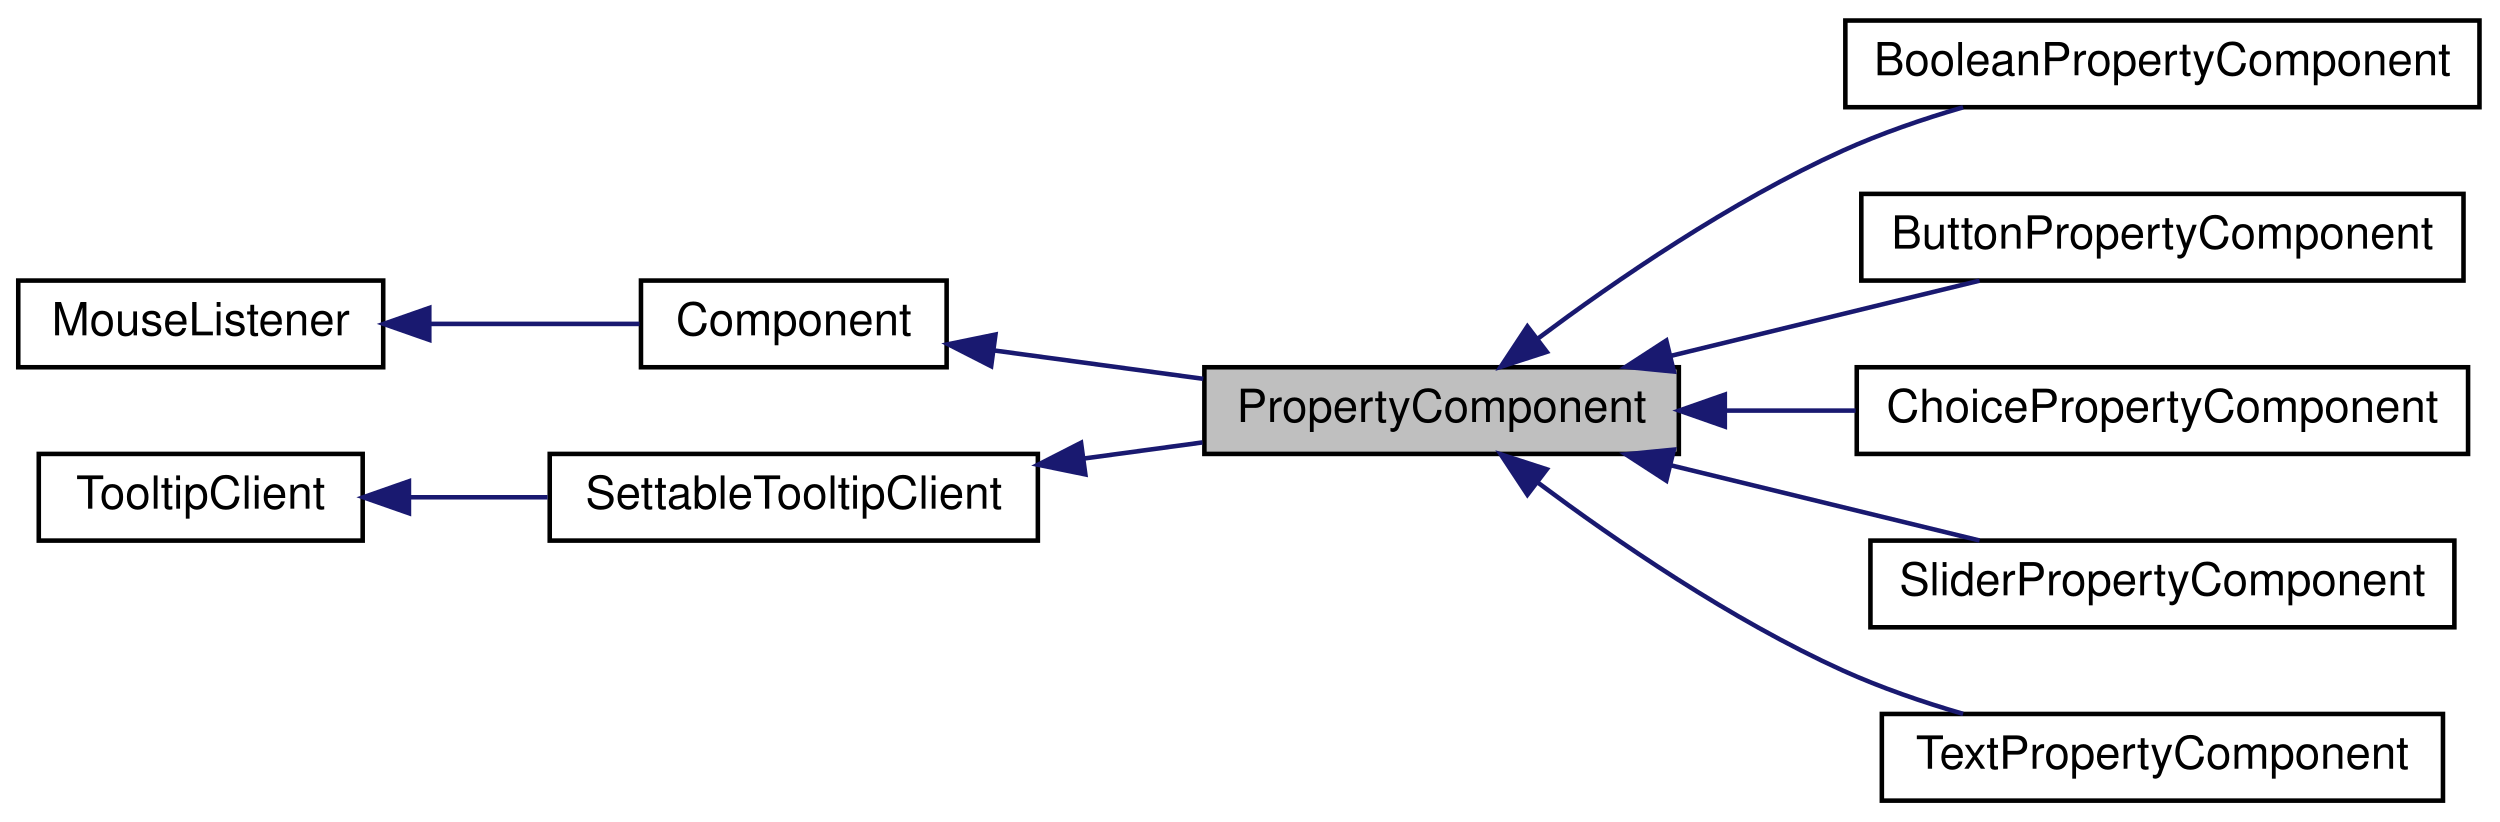
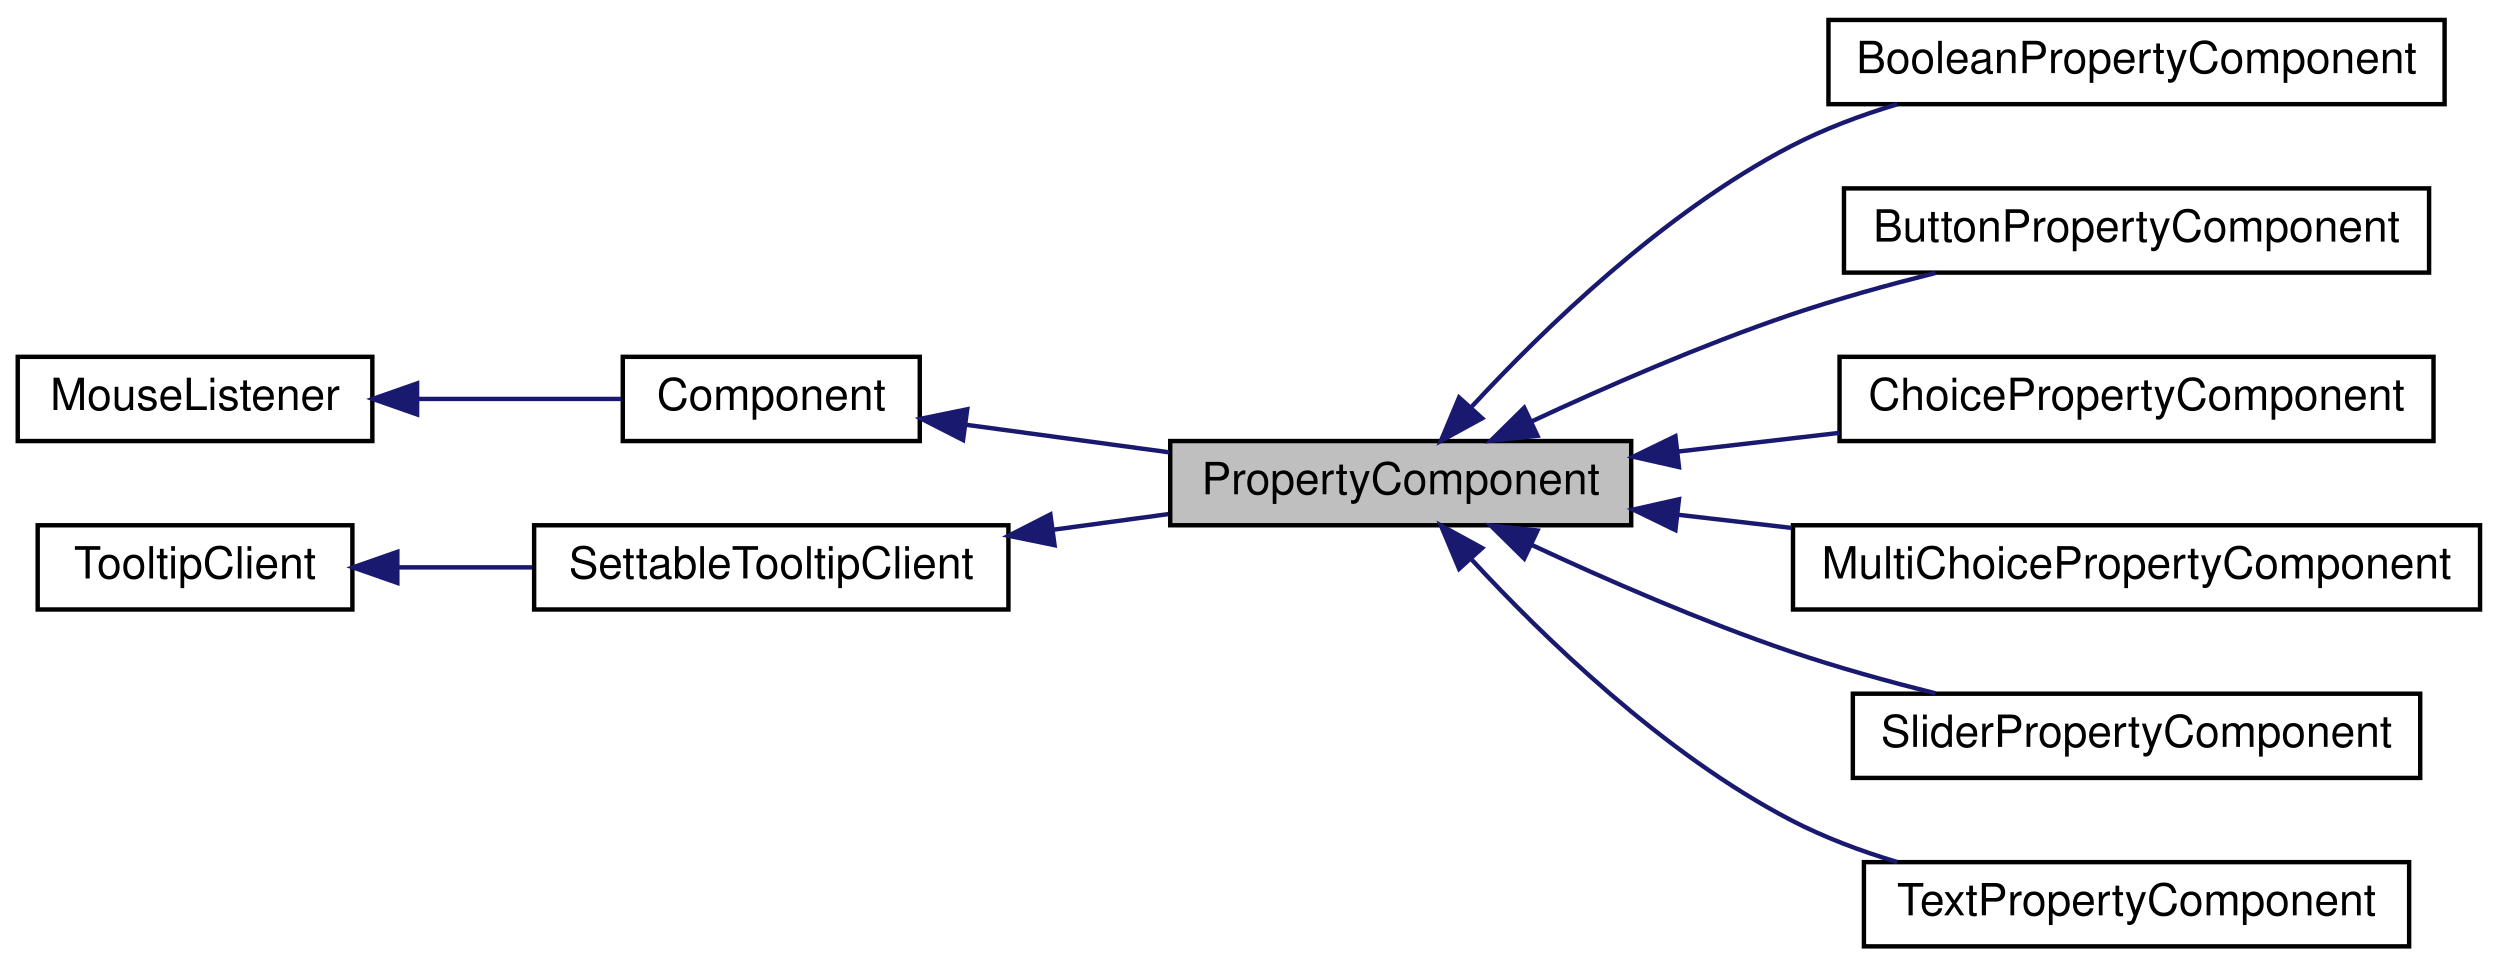
- <svg xmlns="http://www.w3.org/2000/svg" xmlns:xlink="http://www.w3.org/1999/xlink" width="548pt" height="180pt" viewBox="0.00 0.00 548.00 180.00">
-   <g id="graph0" class="graph" transform="scale(1 1) rotate(0) translate(4 176)">
+ <svg xmlns="http://www.w3.org/2000/svg" xmlns:xlink="http://www.w3.org/1999/xlink" width="564pt" height="218pt" viewBox="0.00 0.00 564.00 218.00">
+   <g id="graph0" class="graph" transform="scale(1 1) rotate(0) translate(4 214)">
    <g id="node1" class="node">
-       <polygon fill="#bfbfbf" stroke="black" points="260,-76.5 260,-95.5 364,-95.5 364,-76.5 260,-76.5" />
-       <text text-anchor="middle" x="312" y="-83.5" font-family="Helvetica,sans-Serif" font-size="10.00">PropertyComponent</text>
+       <polygon fill="#bfbfbf" stroke="black" points="260,-95.5 260,-114.5 364,-114.5 364,-95.5 260,-95.5" />
+       <text text-anchor="middle" x="312" y="-102.5" font-family="Helvetica,sans-Serif" font-size="10.00">PropertyComponent</text>
    </g>
    <g id="node6" class="node">
      <g id="a_node6">
        <a xlink:href="classBooleanPropertyComponent.html" target="_top" xlink:title="A PropertyComponent that contains an on/off toggle button. ">
-           <polygon fill="none" stroke="black" points="400.5,-152.5 400.5,-171.5 539.5,-171.5 539.5,-152.5 400.5,-152.5" />
-           <text text-anchor="middle" x="470" y="-159.5" font-family="Helvetica,sans-Serif" font-size="10.00">BooleanPropertyComponent</text>
+           <polygon fill="none" stroke="black" points="408.5,-190.5 408.5,-209.5 547.5,-209.5 547.5,-190.5 408.5,-190.5" />
+           <text text-anchor="middle" x="478" y="-197.5" font-family="Helvetica,sans-Serif" font-size="10.00">BooleanPropertyComponent</text>
        </a>
      </g>
    </g>
    <g id="edge5" class="edge">
-       <path fill="none" stroke="midnightblue" d="M333.033,-101.737C350.024,-114.425 375.477,-131.921 400,-143 408.266,-146.735 417.428,-149.884 426.304,-152.479" />
-       <polygon fill="midnightblue" stroke="midnightblue" points="335.046,-98.871 324.969,-95.601 330.807,-104.442 335.046,-98.871" />
+       <path fill="none" stroke="midnightblue" d="M328.049,-122.288C344.144,-139.691 371.259,-166.038 400,-181 407.45,-184.878 415.722,-187.987 424,-190.473" />
+       <polygon fill="midnightblue" stroke="midnightblue" points="330.371,-119.636 321.075,-114.553 325.172,-124.324 330.371,-119.636" />
    </g>
    <g id="node7" class="node">
      <g id="a_node7">
        <a xlink:href="classButtonPropertyComponent.html" target="_top" xlink:title="A PropertyComponent that contains a button. ">
-           <polygon fill="none" stroke="black" points="404,-114.5 404,-133.5 536,-133.5 536,-114.5 404,-114.5" />
-           <text text-anchor="middle" x="470" y="-121.5" font-family="Helvetica,sans-Serif" font-size="10.00">ButtonPropertyComponent</text>
+           <polygon fill="none" stroke="black" points="412,-152.5 412,-171.5 544,-171.5 544,-152.5 412,-152.5" />
+           <text text-anchor="middle" x="478" y="-159.5" font-family="Helvetica,sans-Serif" font-size="10.00">ButtonPropertyComponent</text>
        </a>
      </g>
    </g>
    <g id="edge6" class="edge">
-       <path fill="none" stroke="midnightblue" d="M362.132,-97.968C383.993,-103.293 409.376,-109.476 429.918,-114.48" />
-       <polygon fill="midnightblue" stroke="midnightblue" points="362.91,-94.555 352.365,-95.589 361.253,-101.356 362.91,-94.555" />
+       <path fill="none" stroke="midnightblue" d="M341.555,-118.938C358.304,-126.741 380.036,-136.232 400,-143 410.432,-146.537 421.864,-149.718 432.651,-152.422" />
+       <polygon fill="midnightblue" stroke="midnightblue" points="342.856,-115.682 332.32,-114.572 339.864,-122.011 342.856,-115.682" />
    </g>
    <g id="node8" class="node">
      <g id="a_node8">
        <a xlink:href="classChoicePropertyComponent.html" target="_top" xlink:title="A PropertyComponent that shows its value as a combo box. ">
-           <polygon fill="none" stroke="black" points="403,-76.5 403,-95.5 537,-95.5 537,-76.5 403,-76.5" />
-           <text text-anchor="middle" x="470" y="-83.5" font-family="Helvetica,sans-Serif" font-size="10.00">ChoicePropertyComponent</text>
+           <polygon fill="none" stroke="black" points="411,-114.5 411,-133.5 545,-133.5 545,-114.5 411,-114.5" />
+           <text text-anchor="middle" x="478" y="-121.5" font-family="Helvetica,sans-Serif" font-size="10.00">ChoicePropertyComponent</text>
        </a>
      </g>
    </g>
    <g id="edge7" class="edge">
-       <path fill="none" stroke="midnightblue" d="M374.113,-86C383.508,-86 393.246,-86 402.747,-86" />
-       <polygon fill="midnightblue" stroke="midnightblue" points="374.08,-82.5 364.08,-86 374.08,-89.5 374.08,-82.5" />
+       <path fill="none" stroke="midnightblue" d="M374.675,-112.145C386.528,-113.519 398.987,-114.962 410.972,-116.35" />
+       <polygon fill="midnightblue" stroke="midnightblue" points="374.777,-108.634 364.441,-110.96 373.971,-115.587 374.777,-108.634" />
    </g>
    <g id="node9" class="node">
      <g id="a_node9">
-         <a xlink:href="classSliderPropertyComponent.html" target="_top" xlink:title="A PropertyComponent that shows its value as a slider. ">
-           <polygon fill="none" stroke="black" points="406,-38.5 406,-57.5 534,-57.5 534,-38.5 406,-38.5" />
-           <text text-anchor="middle" x="470" y="-45.5" font-family="Helvetica,sans-Serif" font-size="10.00">SliderPropertyComponent</text>
+         <a xlink:href="classMultiChoicePropertyComponent.html" target="_top" xlink:title="A PropertyComponent that shows its value as an expandable list of ToggleButtons. ">
+           <polygon fill="none" stroke="black" points="400.5,-76.5 400.5,-95.5 555.5,-95.5 555.5,-76.5 400.5,-76.5" />
+           <text text-anchor="middle" x="478" y="-83.5" font-family="Helvetica,sans-Serif" font-size="10.00">MultiChoicePropertyComponent</text>
        </a>
      </g>
    </g>
    <g id="edge8" class="edge">
-       <path fill="none" stroke="midnightblue" d="M362.132,-74.032C383.993,-68.707 409.376,-62.524 429.918,-57.52" />
-       <polygon fill="midnightblue" stroke="midnightblue" points="361.253,-70.644 352.365,-76.411 362.91,-77.445 361.253,-70.644" />
+       <path fill="none" stroke="midnightblue" d="M374.501,-97.875C382.894,-96.903 391.593,-95.895 400.215,-94.896" />
+       <polygon fill="midnightblue" stroke="midnightblue" points="373.971,-94.413 364.441,-99.04 374.777,-101.366 373.971,-94.413" />
    </g>
    <g id="node10" class="node">
      <g id="a_node10">
-         <a xlink:href="classTextPropertyComponent.html" target="_top" xlink:title="A PropertyComponent that shows its value as editable text. ">
-           <polygon fill="none" stroke="black" points="408.5,-0.5 408.5,-19.5 531.5,-19.5 531.5,-0.5 408.5,-0.5" />
-           <text text-anchor="middle" x="470" y="-7.5" font-family="Helvetica,sans-Serif" font-size="10.00">TextPropertyComponent</text>
+         <a xlink:href="classSliderPropertyComponent.html" target="_top" xlink:title="A PropertyComponent that shows its value as a slider. ">
+           <polygon fill="none" stroke="black" points="414,-38.5 414,-57.5 542,-57.5 542,-38.5 414,-38.5" />
+           <text text-anchor="middle" x="478" y="-45.5" font-family="Helvetica,sans-Serif" font-size="10.00">SliderPropertyComponent</text>
        </a>
      </g>
    </g>
    <g id="edge9" class="edge">
-       <path fill="none" stroke="midnightblue" d="M333.033,-70.263C350.024,-57.575 375.477,-40.08 400,-29 408.266,-25.265 417.428,-22.116 426.304,-19.521" />
-       <polygon fill="midnightblue" stroke="midnightblue" points="330.807,-67.558 324.969,-76.399 335.046,-73.129 330.807,-67.558" />
+       <path fill="none" stroke="midnightblue" d="M341.555,-91.062C358.304,-83.259 380.036,-73.768 400,-67 410.432,-63.463 421.864,-60.282 432.651,-57.578" />
+       <polygon fill="midnightblue" stroke="midnightblue" points="339.864,-87.989 332.32,-95.428 342.856,-94.318 339.864,-87.989" />
+     </g>
+     <g id="node11" class="node">
+       <g id="a_node11">
+         <a xlink:href="classTextPropertyComponent.html" target="_top" xlink:title="A PropertyComponent that shows its value as editable text. ">
+           <polygon fill="none" stroke="black" points="416.5,-0.5 416.5,-19.5 539.5,-19.5 539.5,-0.5 416.5,-0.5" />
+           <text text-anchor="middle" x="478" y="-7.5" font-family="Helvetica,sans-Serif" font-size="10.00">TextPropertyComponent</text>
+         </a>
+       </g>
+     </g>
+     <g id="edge10" class="edge">
+       <path fill="none" stroke="midnightblue" d="M328.049,-87.712C344.144,-70.309 371.259,-43.962 400,-29 407.45,-25.122 415.722,-22.013 424,-19.527" />
+       <polygon fill="midnightblue" stroke="midnightblue" points="325.172,-85.676 321.075,-95.447 330.371,-90.364 325.172,-85.676" />
    </g>
    <g id="node2" class="node">
      <g id="a_node2">
        <a xlink:href="classComponent.html" target="_top" xlink:title="The base class for all JUCE user-interface objects. ">
-           <polygon fill="none" stroke="black" points="136.5,-95.5 136.5,-114.5 203.5,-114.5 203.5,-95.5 136.5,-95.5" />
-           <text text-anchor="middle" x="170" y="-102.5" font-family="Helvetica,sans-Serif" font-size="10.00">Component</text>
+           <polygon fill="none" stroke="black" points="136.5,-114.5 136.5,-133.5 203.5,-133.5 203.5,-114.5 136.5,-114.5" />
+           <text text-anchor="middle" x="170" y="-121.5" font-family="Helvetica,sans-Serif" font-size="10.00">Component</text>
        </a>
      </g>
    </g>
    <g id="edge1" class="edge">
-       <path fill="none" stroke="midnightblue" d="M213.988,-99.166C228.447,-97.204 244.722,-94.995 259.752,-92.955" />
-       <polygon fill="midnightblue" stroke="midnightblue" points="213.262,-95.732 203.824,-100.545 214.204,-102.669 213.262,-95.732" />
+       <path fill="none" stroke="midnightblue" d="M213.988,-118.166C228.447,-116.204 244.722,-113.995 259.752,-111.955" />
+       <polygon fill="midnightblue" stroke="midnightblue" points="213.262,-114.732 203.824,-119.545 214.204,-121.669 213.262,-114.732" />
    </g>
    <g id="node3" class="node">
      <g id="a_node3">
        <a xlink:href="classMouseListener.html" target="_top" xlink:title="A MouseListener can be registered with a component to receive callbacks about mouse events that happe...">
-           <polygon fill="none" stroke="black" points="0,-95.5 0,-114.5 80,-114.5 80,-95.5 0,-95.5" />
-           <text text-anchor="middle" x="40" y="-102.5" font-family="Helvetica,sans-Serif" font-size="10.00">MouseListener</text>
+           <polygon fill="none" stroke="black" points="0,-114.5 0,-133.5 80,-133.5 80,-114.5 0,-114.5" />
+           <text text-anchor="middle" x="40" y="-121.5" font-family="Helvetica,sans-Serif" font-size="10.00">MouseListener</text>
        </a>
      </g>
    </g>
    <g id="edge2" class="edge">
-       <path fill="none" stroke="midnightblue" d="M90.47,-105C105.787,-105 122.277,-105 136.172,-105" />
-       <polygon fill="midnightblue" stroke="midnightblue" points="90.1,-101.5 80.1,-105 90.1,-108.5 90.1,-101.5" />
+       <path fill="none" stroke="midnightblue" d="M90.47,-124C105.787,-124 122.277,-124 136.172,-124" />
+       <polygon fill="midnightblue" stroke="midnightblue" points="90.1,-120.5 80.1,-124 90.1,-127.5 90.1,-120.5" />
    </g>
    <g id="node4" class="node">
      <g id="a_node4">
        <a xlink:href="classSettableTooltipClient.html" target="_top" xlink:title="An implementation of TooltipClient that stores the tooltip string and a method for changing it...">
-           <polygon fill="none" stroke="black" points="116.5,-57.5 116.5,-76.5 223.5,-76.5 223.5,-57.5 116.5,-57.5" />
-           <text text-anchor="middle" x="170" y="-64.5" font-family="Helvetica,sans-Serif" font-size="10.00">SettableTooltipClient</text>
+           <polygon fill="none" stroke="black" points="116.5,-76.5 116.5,-95.5 223.5,-95.5 223.5,-76.5 116.5,-76.5" />
+           <text text-anchor="middle" x="170" y="-83.5" font-family="Helvetica,sans-Serif" font-size="10.00">SettableTooltipClient</text>
        </a>
      </g>
    </g>
    <g id="edge3" class="edge">
-       <path fill="none" stroke="midnightblue" d="M233.615,-75.498C242.295,-76.676 251.127,-77.874 259.571,-79.02" />
-       <polygon fill="midnightblue" stroke="midnightblue" points="233.909,-72.006 223.529,-74.129 232.968,-78.942 233.909,-72.006" />
+       <path fill="none" stroke="midnightblue" d="M233.615,-94.498C242.295,-95.676 251.127,-96.874 259.571,-98.02" />
+       <polygon fill="midnightblue" stroke="midnightblue" points="233.909,-91.006 223.529,-93.129 232.968,-97.942 233.909,-91.006" />
    </g>
    <g id="node5" class="node">
      <g id="a_node5">
        <a xlink:href="classTooltipClient.html" target="_top" xlink:title="Components that want to use pop-up tooltips should implement this interface. ">
-           <polygon fill="none" stroke="black" points="4.5,-57.5 4.5,-76.5 75.5,-76.5 75.5,-57.5 4.5,-57.5" />
-           <text text-anchor="middle" x="40" y="-64.5" font-family="Helvetica,sans-Serif" font-size="10.00">TooltipClient</text>
+           <polygon fill="none" stroke="black" points="4.5,-76.5 4.5,-95.5 75.5,-95.5 75.5,-76.5 4.5,-76.5" />
+           <text text-anchor="middle" x="40" y="-83.5" font-family="Helvetica,sans-Serif" font-size="10.00">TooltipClient</text>
        </a>
      </g>
    </g>
    <g id="edge4" class="edge">
-       <path fill="none" stroke="midnightblue" d="M85.902,-67C95.64,-67 106.027,-67 116.042,-67" />
-       <polygon fill="midnightblue" stroke="midnightblue" points="85.639,-63.5 75.639,-67 85.639,-70.5 85.639,-63.5" />
+       <path fill="none" stroke="midnightblue" d="M85.902,-86C95.64,-86 106.027,-86 116.042,-86" />
+       <polygon fill="midnightblue" stroke="midnightblue" points="85.639,-82.5 75.639,-86 85.639,-89.5 85.639,-82.5" />
    </g>
  </g>
</svg>
